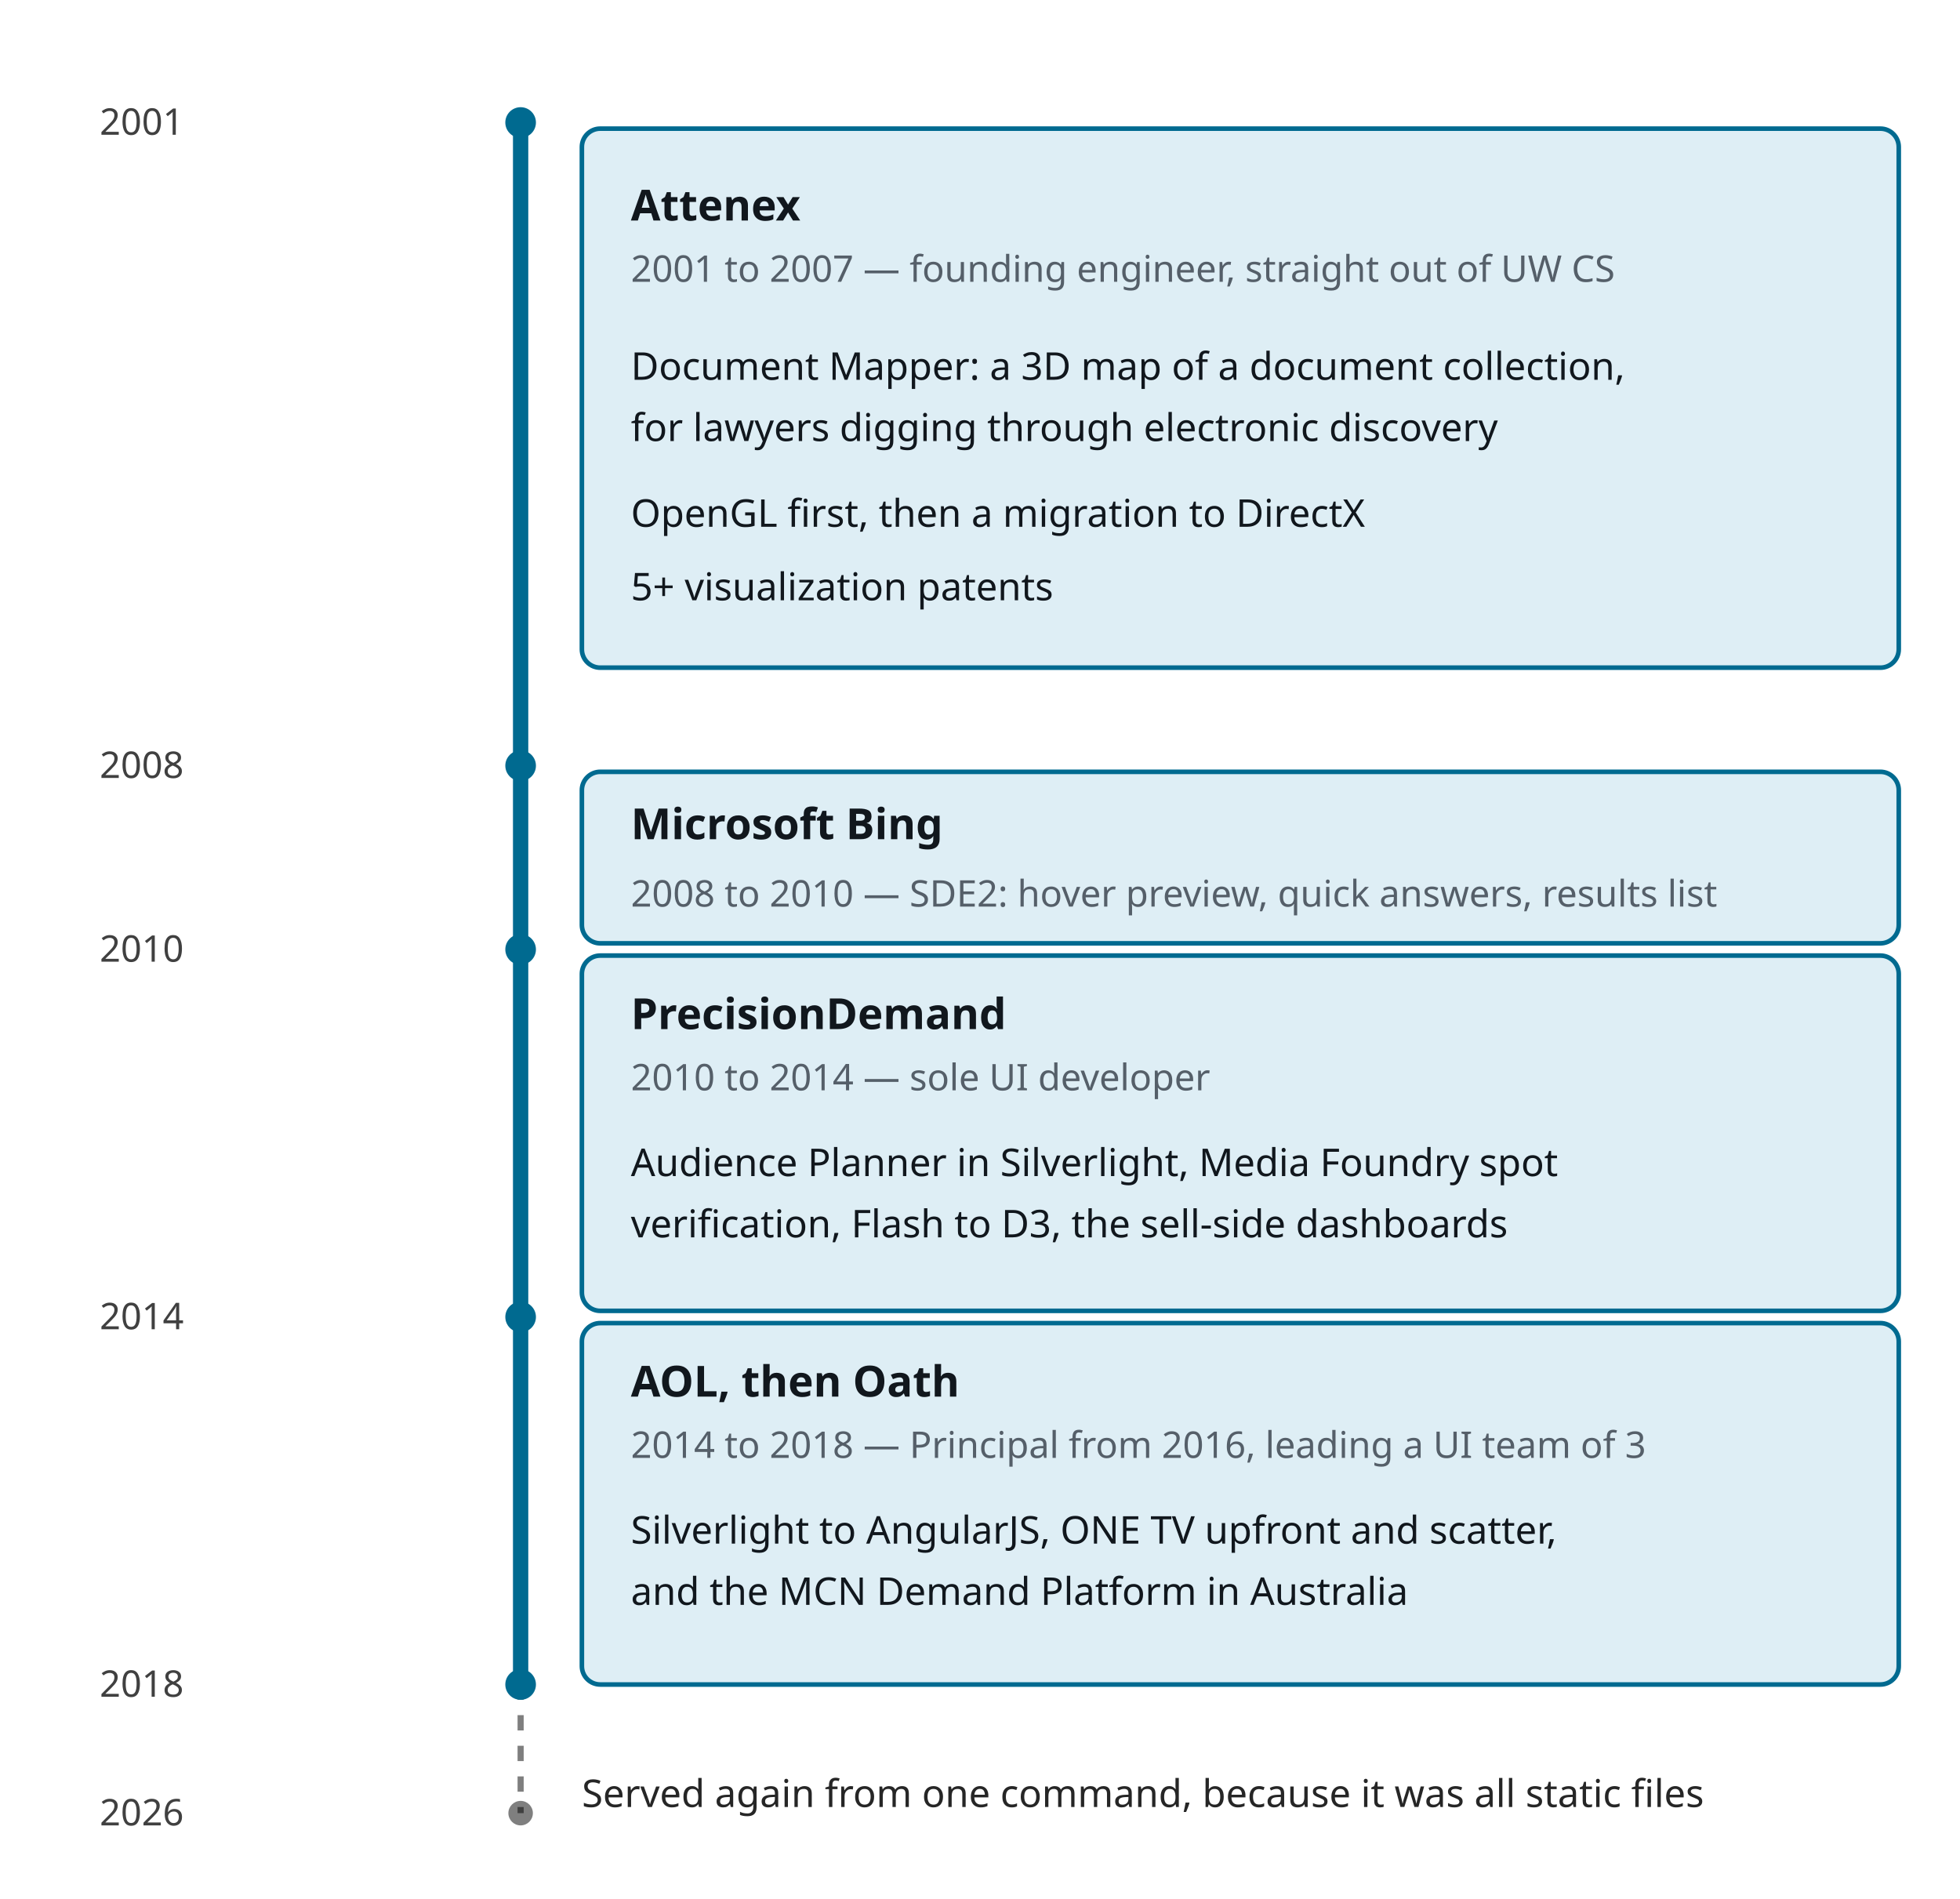
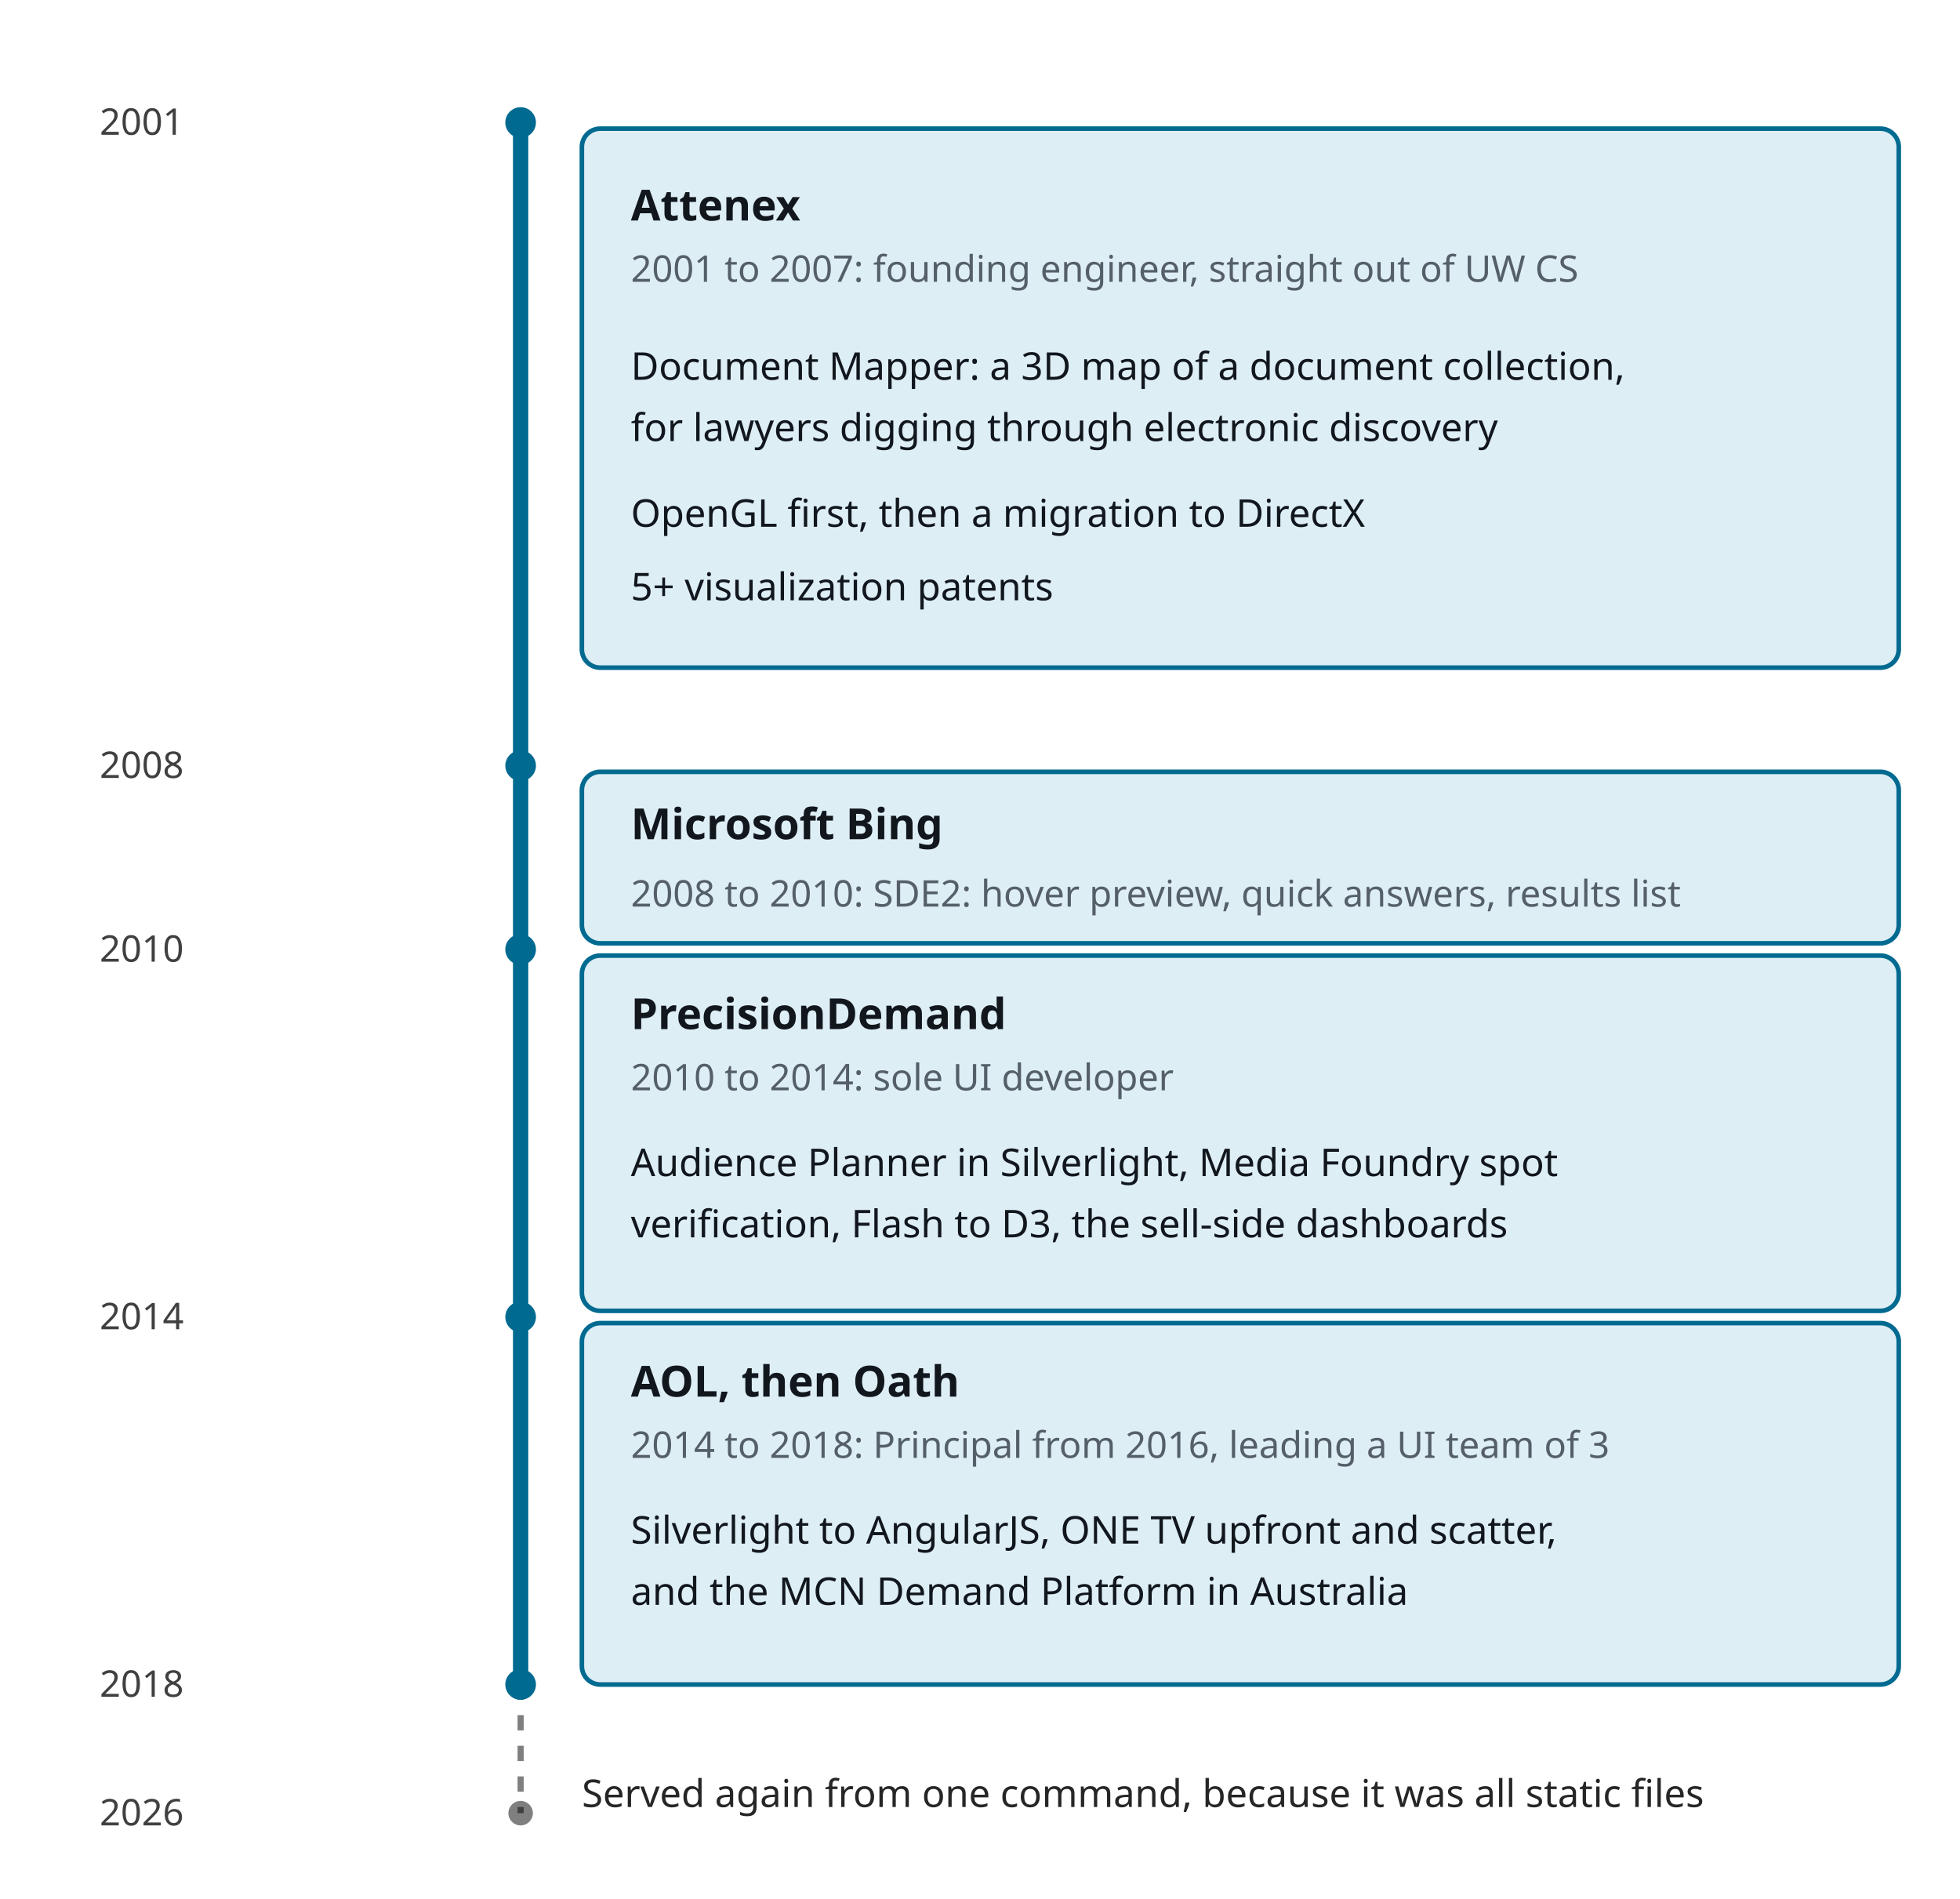
<svg xmlns="http://www.w3.org/2000/svg" width="640" height="620" viewBox="0 0 640 620" font-family="system-ui, sans-serif" font-size="13">
  <line x1="170" y1="40" x2="170" y2="550" stroke="#006a90" stroke-width="5" stroke-linecap="round" />
  <line x1="170" y1="550" x2="170" y2="592" stroke="currentColor" stroke-opacity="0.5" stroke-width="2" stroke-dasharray="5 5" />
  <circle cx="170" cy="40" r="5" fill="#006a90" />
  <text x="60" y="44" fill="currentColor" fill-opacity="0.75" text-anchor="end" font-size="12">2001</text>
  <circle cx="170" cy="250" r="5" fill="#006a90" />
  <text x="60" y="254" fill="currentColor" fill-opacity="0.75" text-anchor="end" font-size="12">2008</text>
  <circle cx="170" cy="310" r="5" fill="#006a90" />
  <text x="60" y="314" fill="currentColor" fill-opacity="0.75" text-anchor="end" font-size="12">2010</text>
  <circle cx="170" cy="430" r="5" fill="#006a90" />
  <text x="60" y="434" fill="currentColor" fill-opacity="0.75" text-anchor="end" font-size="12">2014</text>
  <circle cx="170" cy="550" r="5" fill="#006a90" />
  <text x="60" y="554" fill="currentColor" fill-opacity="0.75" text-anchor="end" font-size="12">2018</text>
  <circle cx="170" cy="592" r="4" fill="currentColor" fill-opacity="0.5" />
  <text x="60" y="596" fill="currentColor" fill-opacity="0.75" text-anchor="end" font-size="12">2026</text>
  <rect x="190" y="42" width="430" height="176" rx="6" fill="#deeef5" stroke="#006a90" stroke-width="1.5" />
  <text x="206" y="72" fill="#11171d" font-size="14" font-weight="600">Attenex</text>
-   <text x="206" y="92" fill="#555f69" font-size="12">2001 to 2007 — founding engineer, straight out of UW CS</text>
+   <text x="206" y="92" fill="#555f69" font-size="12">2001 to 2007: founding engineer, straight out of UW CS</text>
  <text x="206" y="124" fill="#11171d" font-size="12.5">Document Mapper: a 3D map of a document collection,</text>
  <text x="206" y="144" fill="#11171d" font-size="12.5">for lawyers digging through electronic discovery</text>
  <text x="206" y="172" fill="#11171d" font-size="12.5">OpenGL first, then a migration to DirectX</text>
  <text x="206" y="196" fill="#11171d" font-size="12.5">5+ visualization patents</text>
  <rect x="190" y="252" width="430" height="56" rx="6" fill="#deeef5" stroke="#006a90" stroke-width="1.5" />
  <text x="206" y="274" fill="#11171d" font-size="14" font-weight="600">Microsoft Bing</text>
-   <text x="206" y="296" fill="#555f69" font-size="12">2008 to 2010 — SDE2: hover preview, quick answers, results list</text>
+   <text x="206" y="296" fill="#555f69" font-size="12">2008 to 2010: SDE2: hover preview, quick answers, results list</text>
  <rect x="190" y="312" width="430" height="116" rx="6" fill="#deeef5" stroke="#006a90" stroke-width="1.5" />
  <text x="206" y="336" fill="#11171d" font-size="14" font-weight="600">PrecisionDemand</text>
-   <text x="206" y="356" fill="#555f69" font-size="12">2010 to 2014 — sole UI developer</text>
+   <text x="206" y="356" fill="#555f69" font-size="12">2010 to 2014: sole UI developer</text>
  <text x="206" y="384" fill="#11171d" font-size="12.5">Audience Planner in Silverlight, Media Foundry spot</text>
  <text x="206" y="404" fill="#11171d" font-size="12.5">verification, Flash to D3, the sell-side dashboards</text>
  <rect x="190" y="432" width="430" height="118" rx="6" fill="#deeef5" stroke="#006a90" stroke-width="1.5" />
  <text x="206" y="456" fill="#11171d" font-size="14" font-weight="600">AOL, then Oath</text>
-   <text x="206" y="476" fill="#555f69" font-size="12">2014 to 2018 — Principal from 2016, leading a UI team of 3</text>
+   <text x="206" y="476" fill="#555f69" font-size="12">2014 to 2018: Principal from 2016, leading a UI team of 3</text>
  <text x="206" y="504" fill="#11171d" font-size="12.5">Silverlight to AngularJS, ONE TV upfront and scatter,</text>
  <text x="206" y="524" fill="#11171d" font-size="12.5">and the MCN Demand Platform in Australia</text>
  <text x="190" y="590" fill="currentColor" fill-opacity="0.85" font-size="12.5">Served again from one command, because it was all static files</text>
</svg>
